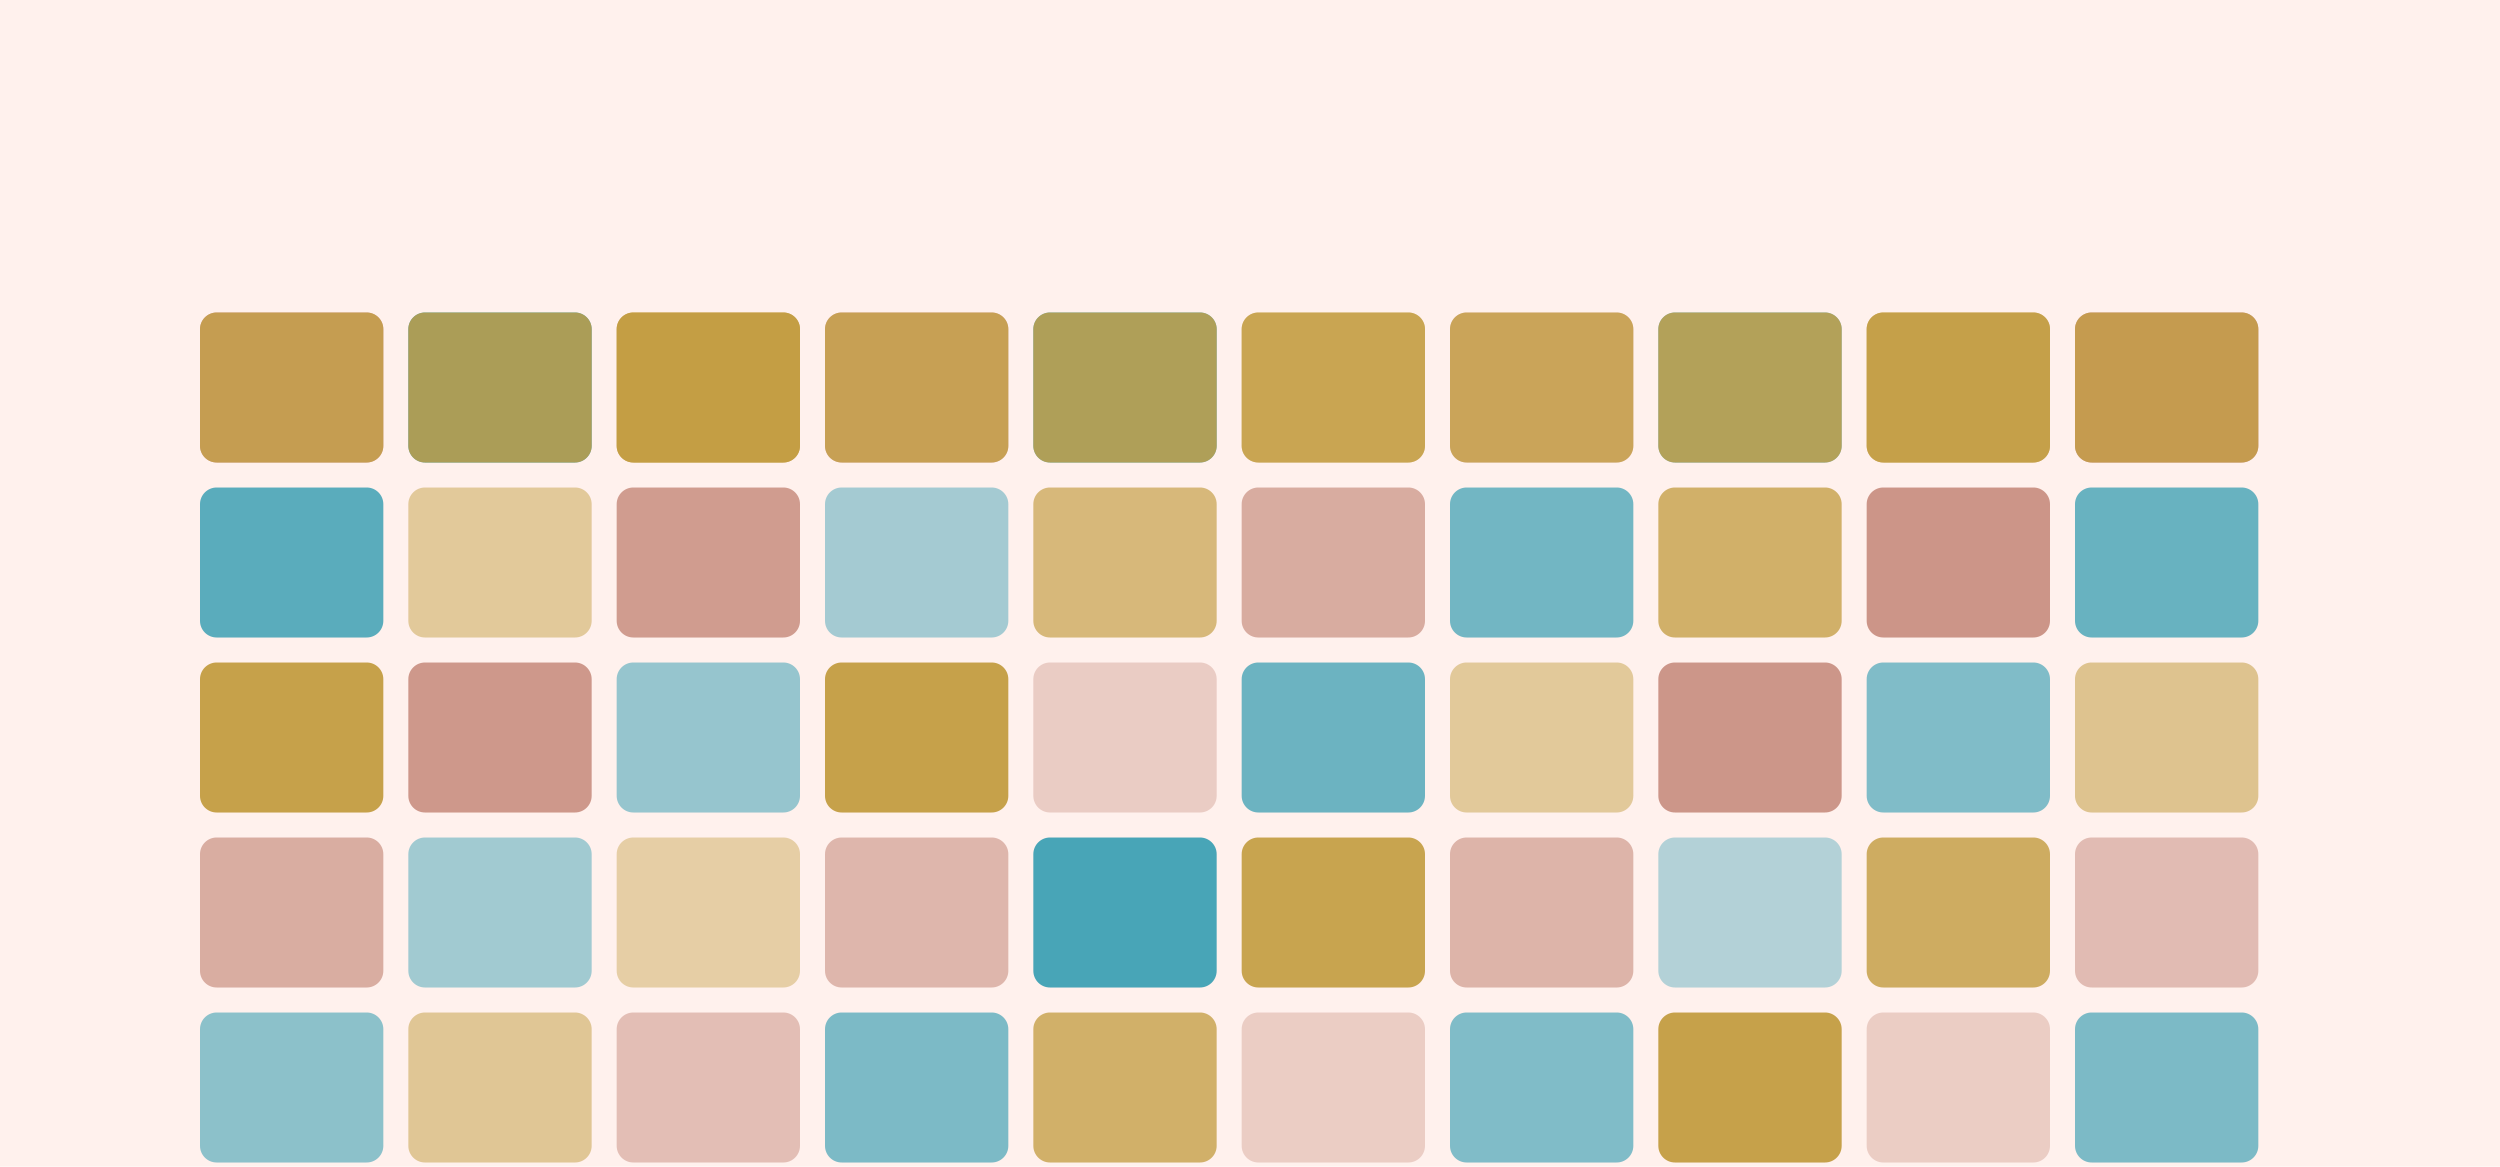
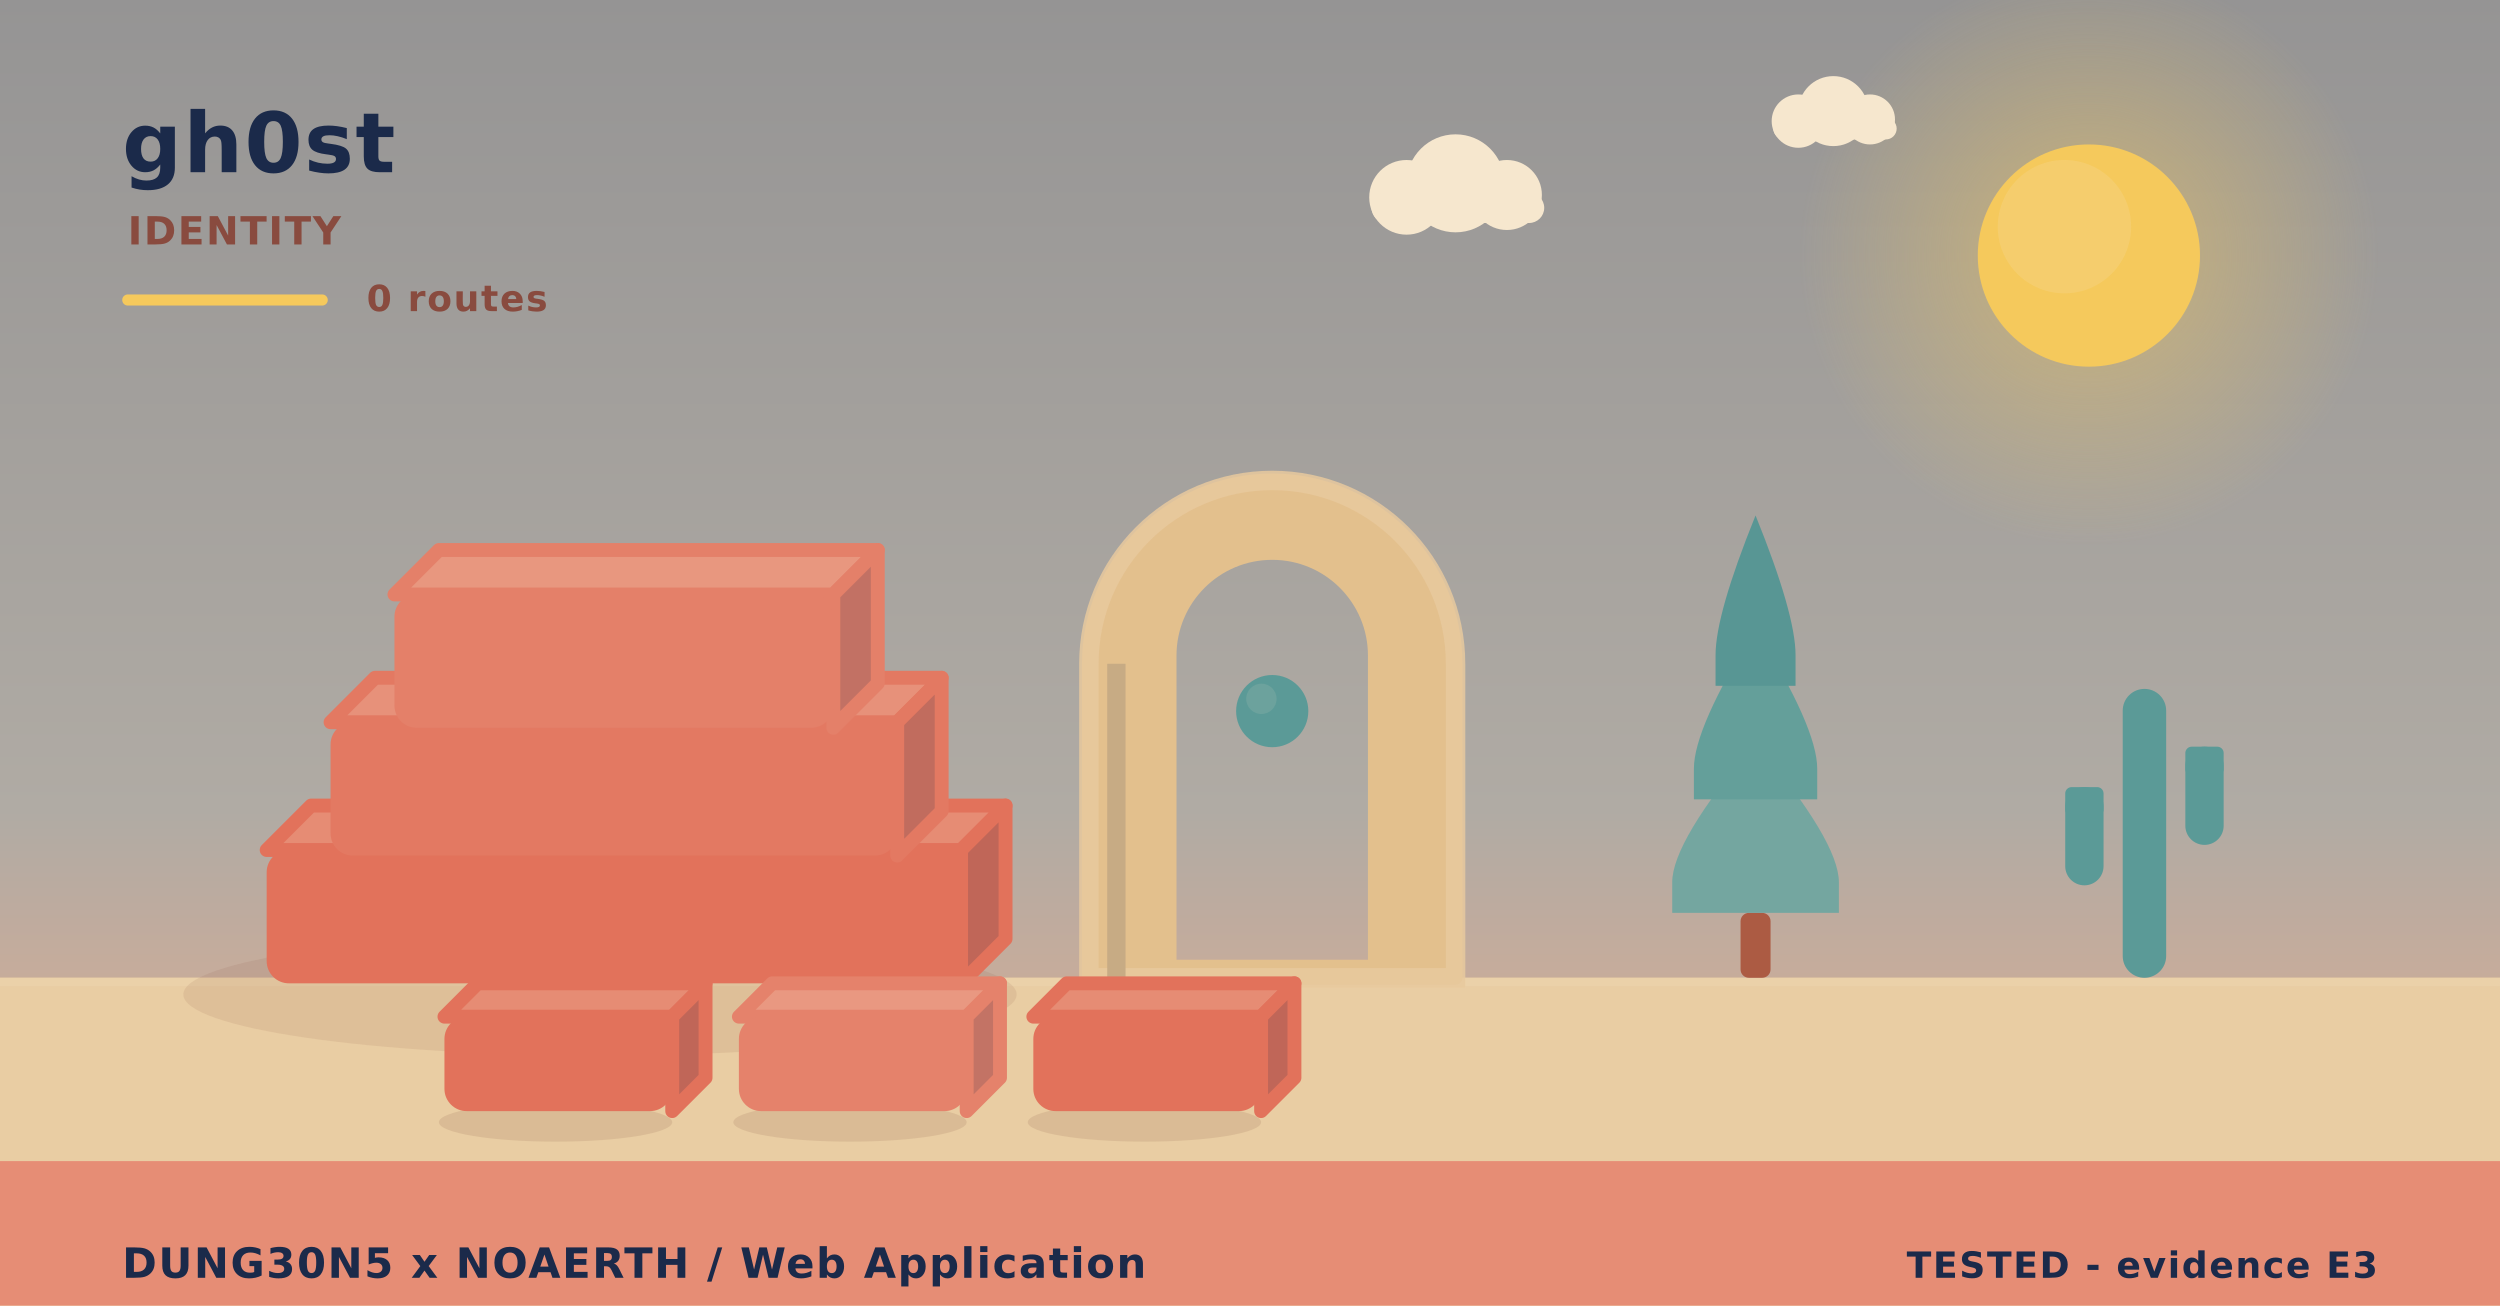
- <svg xmlns="http://www.w3.org/2000/svg" viewBox="0 0 1200 560" width="1200" height="560" role="img" aria-label="gh0st hero">
-   <rect width="1200" height="560" fill="#fff1ed" />
-   <defs>
-     <linearGradient id="gh" x1="0" y1="0" x2="1" y2="1">
-       <stop offset="0%" stop-color="#c78c7e" />
-       <stop offset="100%" stop-color="#389eb2" />
-     </linearGradient>
-   </defs>
-   <rect x="96.00" y="150.00" width="88.00" height="72.00" rx="8.00" fill="#c78c7e" opacity="0.76" />
-   <rect x="196.00" y="150.00" width="88.00" height="72.00" rx="8.00" fill="#389eb2" opacity="0.89" />
-   <rect x="296.00" y="150.00" width="88.00" height="72.00" rx="8.00" fill="#c29b3e" opacity="0.84" />
-   <rect x="396.00" y="150.00" width="88.00" height="72.00" rx="8.00" fill="#c78c7e" opacity="0.61" />
-   <rect x="496.00" y="150.00" width="88.00" height="72.00" rx="8.00" fill="#389eb2" opacity="0.78" />
-   <rect x="596.00" y="150.00" width="88.00" height="72.00" rx="8.00" fill="#c29b3e" opacity="0.44" />
-   <rect x="696.00" y="150.00" width="88.00" height="72.00" rx="8.00" fill="#c78c7e" opacity="0.39" />
-   <rect x="796.00" y="150.00" width="88.00" height="72.00" rx="8.00" fill="#389eb2" opacity="0.68" />
-   <rect x="896.00" y="150.00" width="88.00" height="72.00" rx="8.00" fill="#c29b3e" opacity="0.71" />
-   <rect x="996.00" y="150.00" width="88.00" height="72.00" rx="8.00" fill="#c78c7e" opacity="0.83" />
-   <rect x="96.00" y="234.00" width="88.00" height="72.00" rx="8.00" fill="#389eb2" opacity="0.83" />
-   <rect x="196.00" y="234.00" width="88.00" height="72.00" rx="8.00" fill="#c29b3e" opacity="0.47" />
-   <rect x="296.00" y="234.00" width="88.00" height="72.00" rx="8.00" fill="#c78c7e" opacity="0.84" />
-   <rect x="396.00" y="234.00" width="88.00" height="72.00" rx="8.00" fill="#389eb2" opacity="0.46" />
-   <rect x="496.00" y="234.00" width="88.00" height="72.00" rx="8.00" fill="#c29b3e" opacity="0.66" />
-   <rect x="596.00" y="234.00" width="88.00" height="72.00" rx="8.00" fill="#c78c7e" opacity="0.69" />
-   <rect x="696.00" y="234.00" width="88.00" height="72.00" rx="8.00" fill="#389eb2" opacity="0.71" />
-   <rect x="796.00" y="234.00" width="88.00" height="72.00" rx="8.00" fill="#c29b3e" opacity="0.75" />
-   <rect x="896.00" y="234.00" width="88.00" height="72.00" rx="8.00" fill="#c78c7e" opacity="0.91" />
-   <rect x="996.00" y="234.00" width="88.00" height="72.00" rx="8.00" fill="#389eb2" opacity="0.76" />
-   <rect x="96.00" y="318.00" width="88.00" height="72.00" rx="8.00" fill="#c29b3e" opacity="0.93" />
-   <rect x="196.00" y="318.00" width="88.00" height="72.00" rx="8.00" fill="#c78c7e" opacity="0.88" />
-   <rect x="296.00" y="318.00" width="88.00" height="72.00" rx="8.00" fill="#389eb2" opacity="0.53" />
-   <rect x="396.00" y="318.00" width="88.00" height="72.00" rx="8.00" fill="#c29b3e" opacity="0.93" />
-   <rect x="496.00" y="318.00" width="88.00" height="72.00" rx="8.00" fill="#c78c7e" opacity="0.37" />
-   <rect x="596.00" y="318.00" width="88.00" height="72.00" rx="8.00" fill="#389eb2" opacity="0.74" />
-   <rect x="696.00" y="318.00" width="88.00" height="72.00" rx="8.00" fill="#c29b3e" opacity="0.47" />
-   <rect x="796.00" y="318.00" width="88.00" height="72.00" rx="8.00" fill="#c78c7e" opacity="0.90" />
-   <rect x="896.00" y="318.00" width="88.00" height="72.00" rx="8.00" fill="#389eb2" opacity="0.64" />
-   <rect x="996.00" y="318.00" width="88.00" height="72.00" rx="8.00" fill="#c29b3e" opacity="0.54" />
-   <rect x="96.00" y="402.00" width="88.00" height="72.00" rx="8.00" fill="#c78c7e" opacity="0.68" />
-   <rect x="196.00" y="402.00" width="88.00" height="72.00" rx="8.00" fill="#389eb2" opacity="0.47" />
-   <rect x="296.00" y="402.00" width="88.00" height="72.00" rx="8.00" fill="#c29b3e" opacity="0.41" />
-   <rect x="396.00" y="402.00" width="88.00" height="72.00" rx="8.00" fill="#c78c7e" opacity="0.58" />
-   <rect x="496.00" y="402.00" width="88.00" height="72.00" rx="8.00" fill="#389eb2" opacity="0.92" />
-   <rect x="596.00" y="402.00" width="88.00" height="72.00" rx="8.00" fill="#c29b3e" opacity="0.90" />
-   <rect x="696.00" y="402.00" width="88.00" height="72.00" rx="8.00" fill="#c78c7e" opacity="0.61" />
-   <rect x="796.00" y="402.00" width="88.00" height="72.00" rx="8.00" fill="#389eb2" opacity="0.38" />
-   <rect x="896.00" y="402.00" width="88.00" height="72.00" rx="8.00" fill="#c29b3e" opacity="0.80" />
-   <rect x="996.00" y="402.00" width="88.00" height="72.00" rx="8.00" fill="#c78c7e" opacity="0.53" />
-   <rect x="96.00" y="486.00" width="88.00" height="72.00" rx="8.00" fill="#389eb2" opacity="0.58" />
-   <rect x="196.00" y="486.00" width="88.00" height="72.00" rx="8.00" fill="#c29b3e" opacity="0.50" />
-   <rect x="296.00" y="486.00" width="88.00" height="72.00" rx="8.00" fill="#c78c7e" opacity="0.50" />
-   <rect x="396.00" y="486.00" width="88.00" height="72.00" rx="8.00" fill="#389eb2" opacity="0.66" />
-   <rect x="496.00" y="486.00" width="88.00" height="72.00" rx="8.00" fill="#c29b3e" opacity="0.75" />
-   <rect x="596.00" y="486.00" width="88.00" height="72.00" rx="8.00" fill="#c78c7e" opacity="0.36" />
-   <rect x="696.00" y="486.00" width="88.00" height="72.00" rx="8.00" fill="#389eb2" opacity="0.64" />
-   <rect x="796.00" y="486.00" width="88.00" height="72.00" rx="8.00" fill="#c29b3e" opacity="0.93" />
-   <rect x="896.00" y="486.00" width="88.00" height="72.00" rx="8.00" fill="#c78c7e" opacity="0.36" />
-   <rect x="996.00" y="486.00" width="88.00" height="72.00" rx="8.00" fill="#389eb2" opacity="0.66" />
+ <svg xmlns="http://www.w3.org/2000/svg" width="900" height="470" viewBox="0 0 900 470" role="img" aria-label="gh0st - identity">
+   <linearGradient id="skyh" x1="0" y1="0" x2="0" y2="1">
+     <stop offset="0" stop-color="#959494" />
+     <stop offset="0.62" stop-color="#b0aba4" />
+     <stop offset="1" stop-color="#f3ad8a" />
+   </linearGradient>
+   <rect width="900" height="470" fill="url(#skyh)" />
+   <radialGradient id="sunh">
+     <stop offset="0.35" stop-color="#f5c95c" stop-opacity="0.34" />
+     <stop offset="1" stop-color="#f5c95c" stop-opacity="0" />
+   </radialGradient>
+   <circle cx="752" cy="92" r="104" fill="url(#sunh)" />
+   <circle cx="752" cy="92" r="40" fill="#f5c95c" />
+   <circle cx="743.2" cy="81.6" r="24" fill="#f5d27e" opacity="0.5" />
  <g>
-     <rect x="96.00" y="150.00" width="88.00" height="72.00" rx="8.00" fill="#c29b3e" opacity="0.80" />
-     <animate attributeName="opacity" values="0.25;1.0;0.25" dur="8.533s" begin="4.71s" repeatCount="indefinite" />
+     <circle cx="524" cy="66" r="17.64" fill="#f6e7ce" />
+     <circle cx="506.36" cy="71.04" r="13.44" fill="#f6e7ce" />
+     <circle cx="542.48" cy="70.2" r="12.6" fill="#f6e7ce" />
+     <rect x="493.76" y="69.36" width="62.16" height="10.92" rx="5.46" fill="#f6e7ce" />
+     <animateTransform attributeName="transform" type="translate" values="0 0;24 0;0 0" dur="36s" begin="0s" repeatCount="indefinite" />
  </g>
  <g>
-     <rect x="196.00" y="150.00" width="88.00" height="72.00" rx="8.00" fill="#c29b3e" opacity="0.80" />
-     <animate attributeName="opacity" values="0.25;1.0;0.25" dur="8.533s" begin="5.03s" repeatCount="indefinite" />
+     <circle cx="660" cy="40" r="12.6" fill="#f6e7ce" />
+     <circle cx="647.4" cy="43.6" r="9.6" fill="#f6e7ce" />
+     <circle cx="673.2" cy="43" r="9" fill="#f6e7ce" />
+     <rect x="638.4" y="42.4" width="44.4" height="7.8" rx="3.9" fill="#f6e7ce" />
+     <animateTransform attributeName="transform" type="translate" values="0 0;-18 0;0 0" dur="46s" begin="3s" repeatCount="indefinite" />
+   </g>
+   <rect x="0" y="352" width="900" height="118" fill="#e9cda3" />
+   <rect x="0" y="352" width="900" height="3" fill="#ebd1a9" />
+   <text x="44" y="62" font-family="Verdana,DejaVu Sans,sans-serif" font-size="30" font-weight="700" letter-spacing="0.6" fill="#1b2a4a" text-anchor="start">gh0st</text>
+   <text x="46" y="88" font-family="Verdana,DejaVu Sans,sans-serif" font-size="14" font-weight="700" letter-spacing="0.6" fill="#894b3f" text-anchor="start">IDENTITY</text>
+   <rect x="44" y="106" width="74" height="4" rx="2" fill="#f5c95c" />
+   <text x="132" y="112" font-family="Verdana,DejaVu Sans,sans-serif" font-size="13" font-weight="700" letter-spacing="0.6" fill="#894b3f" text-anchor="start">0 routes</text>
+   <ellipse cx="216" cy="358" rx="150" ry="22" fill="rgba(138,90,68,0.11)" />
+   <g>
+     <path d="M96,306 L346,306 L362,290 L112,290 Z" fill="#e68c74" stroke="#e2725b" stroke-width="5" stroke-linejoin="round" />
+     <path d="M346,306 L362,290 L362,338 L346,354 Z" fill="#c06658" stroke="#e2725b" stroke-width="5" stroke-linejoin="round" />
+     <rect x="96" y="306" width="250" height="48" rx="8" fill="#e2725b" />
+     <animateTransform attributeName="transform" type="translate" values="0 10;0 0" dur="0.9s" begin="0s" fill="freeze" />
  </g>
  <g>
-     <rect x="296.00" y="150.00" width="88.00" height="72.00" rx="8.00" fill="#c29b3e" opacity="0.80" />
-     <animate attributeName="opacity" values="0.25;1.0;0.25" dur="8.533s" begin="5.35s" repeatCount="indefinite" />
+     <path d="M119,260 L323,260 L339,244 L135,244 Z" fill="#e7917a" stroke="#e37962" stroke-width="5" stroke-linejoin="round" />
+     <path d="M323,260 L339,244 L339,292 L323,308 Z" fill="#c16c5e" stroke="#e37962" stroke-width="5" stroke-linejoin="round" />
+     <rect x="119" y="260" width="204" height="48" rx="8" fill="#e37962" />
+     <animateTransform attributeName="transform" type="translate" values="0 10;0 0" dur="0.9s" begin="0.28s" fill="freeze" />
  </g>
  <g>
-     <rect x="396.00" y="150.00" width="88.00" height="72.00" rx="8.00" fill="#c29b3e" opacity="0.80" />
-     <animate attributeName="opacity" values="0.25;1.0;0.25" dur="8.533s" begin="5.67s" repeatCount="indefinite" />
+     <path d="M142,214 L300,214 L316,198 L158,198 Z" fill="#e8977f" stroke="#e48069" stroke-width="5" stroke-linejoin="round" />
+     <path d="M300,214 L316,198 L316,246 L300,262 Z" fill="#c27164" stroke="#e48069" stroke-width="5" stroke-linejoin="round" />
+     <rect x="142" y="214" width="158" height="48" rx="8" fill="#e48069" />
+     <animateTransform attributeName="transform" type="translate" values="0 10;0 0" dur="0.9s" begin="0.56s" fill="freeze" />
  </g>
+   <path d="M392,352 L392,238.96 A66,66 0 0 1 524,238.96 L524,352 Z M421.04,348 L421.04,236 A36.96,36.96 0 0 1 494.96,236 L494.96,348 Z" fill="#e3c08d" fill-rule="evenodd" stroke="#e3c08d" stroke-width="5" stroke-linejoin="round" />
+   <path d="M392,352 L392,238.96 A66,66 0 0 1 524,238.96 L524,352 Z" fill="none" stroke="#e8c99d" stroke-width="7" stroke-linecap="round" opacity="0.85" />
+   <rect x="398.6" y="238.96" width="6.6" height="113.04" fill="#c7ab84" />
  <g>
-     <rect x="496.00" y="150.00" width="88.00" height="72.00" rx="8.00" fill="#c29b3e" opacity="0.80" />
-     <animate attributeName="opacity" values="0.25;1.0;0.25" dur="8.533s" begin="5.99s" repeatCount="indefinite" />
+     <circle cx="458" cy="256" r="13" fill="#5b9a97" />
+     <circle cx="454.1" cy="251.58" r="5.46" fill="#7aa9a2" opacity="0.55" />
+     <animate attributeName="opacity" values="0.78;1;0.78" dur="5.2s" begin="0s" repeatCount="indefinite" />
  </g>
+   <rect x="626.6" y="328.64" width="10.8" height="23.36" rx="3" fill="#ac5b43" />
+   <path d="M632,267.32 Q602,302.89 602,317.6 Q602,328.64 602,328.64 L662,328.64 Q662,328.64 662,317.6 Q662,302.89 632,267.32 Z" fill="#74a6a0" />
+   <path d="M632,226.44 Q609.8,262.01 609.8,276.72 Q609.8,287.76 609.8,287.76 L654.2,287.76 Q654.2,287.76 654.2,276.72 Q654.2,262.01 632,226.44 Z" fill="#649f9a" />
+   <path d="M632,185.56 Q617.6,221.13 617.6,235.84 Q617.6,246.88 617.6,246.88 L646.4,246.88 Q646.4,246.88 646.4,235.84 Q646.4,221.13 632,185.56 Z" fill="#589694" />
+   <rect x="764.18" y="248" width="15.64" height="104" rx="7.82" fill="#5b9a97" />
+   <rect x="743.48" y="283.36" width="13.8" height="35.36" rx="6.9" fill="#5b9a97" />
+   <rect x="743.48" y="283.36" width="13.8" height="10.4" rx="2.3" fill="#5b9a97" />
+   <rect x="786.72" y="268.8" width="13.8" height="35.36" rx="6.9" fill="#5b9a97" />
+   <rect x="786.72" y="268.8" width="13.8" height="10.4" rx="2.3" fill="#5b9a97" />
+   <ellipse cx="200" cy="404" rx="42" ry="7" fill="rgba(138,90,68,0.15)" />
  <g>
-     <rect x="596.00" y="150.00" width="88.00" height="72.00" rx="8.00" fill="#c29b3e" opacity="0.80" />
-     <animate attributeName="opacity" values="0.25;1.0;0.25" dur="8.533s" begin="6.31s" repeatCount="indefinite" />
+     <path d="M160,366 L242,366 L254,354 L172,354 Z" fill="#e68c74" stroke="#e2725b" stroke-width="5" stroke-linejoin="round" />
+     <path d="M242,366 L254,354 L254,388 L242,400 Z" fill="#c06658" stroke="#e2725b" stroke-width="5" stroke-linejoin="round" />
+     <rect x="160" y="366" width="82" height="34" rx="8" fill="#e2725b" />
+     <animateTransform attributeName="transform" type="translate" values="0 10;0 0" dur="0.7s" begin="0.8s" fill="freeze" />
  </g>
+   <ellipse cx="306" cy="404" rx="42" ry="7" fill="rgba(138,90,68,0.15)" />
  <g>
-     <rect x="696.00" y="150.00" width="88.00" height="72.00" rx="8.00" fill="#c29b3e" opacity="0.80" />
-     <animate attributeName="opacity" values="0.25;1.0;0.25" dur="8.533s" begin="6.63s" repeatCount="indefinite" />
+     <path d="M266,366 L348,366 L360,354 L278,354 Z" fill="#e99881" stroke="#e5826b" stroke-width="5" stroke-linejoin="round" />
+     <path d="M348,366 L360,354 L360,388 L348,400 Z" fill="#c37365" stroke="#e5826b" stroke-width="5" stroke-linejoin="round" />
+     <rect x="266" y="366" width="82" height="34" rx="8" fill="#e5826b" />
+     <animateTransform attributeName="transform" type="translate" values="0 10;0 0" dur="0.7s" begin="0.95s" fill="freeze" />
  </g>
+   <ellipse cx="412" cy="404" rx="42" ry="7" fill="rgba(138,90,68,0.15)" />
  <g>
-     <rect x="796.00" y="150.00" width="88.00" height="72.00" rx="8.00" fill="#c29b3e" opacity="0.80" />
-     <animate attributeName="opacity" values="0.25;1.0;0.25" dur="8.533s" begin="6.95s" repeatCount="indefinite" />
+     <path d="M372,366 L454,366 L466,354 L384,354 Z" fill="#e68c74" stroke="#e2725b" stroke-width="5" stroke-linejoin="round" />
+     <path d="M454,366 L466,354 L466,388 L454,400 Z" fill="#c06658" stroke="#e2725b" stroke-width="5" stroke-linejoin="round" />
+     <rect x="372" y="366" width="82" height="34" rx="8" fill="#e2725b" />
+     <animateTransform attributeName="transform" type="translate" values="0 10;0 0" dur="0.7s" begin="1.1s" fill="freeze" />
  </g>
-   <g>
-     <rect x="896.00" y="150.00" width="88.00" height="72.00" rx="8.00" fill="#c29b3e" opacity="0.80" />
-     <animate attributeName="opacity" values="0.25;1.0;0.25" dur="8.533s" begin="7.27s" repeatCount="indefinite" />
-   </g>
-   <g>
-     <rect x="996.00" y="150.00" width="88.00" height="72.00" rx="8.00" fill="#c29b3e" opacity="0.80" />
-     <animate attributeName="opacity" values="0.25;1.0;0.25" dur="8.533s" begin="7.59s" repeatCount="indefinite" />
-   </g>
+   <rect x="0" y="418" width="900" height="52" rx="0" fill="#e68972" opacity="0.94" />
+   <text x="44" y="460" font-family="Verdana,DejaVu Sans,sans-serif" font-size="15" font-weight="700" letter-spacing="0.6" fill="#1b2a4a" text-anchor="start">DUNG30N5 x NOAERTH  /  Web Application</text>
+   <text x="856" y="460" font-family="Verdana,DejaVu Sans,sans-serif" font-size="13" font-weight="700" letter-spacing="0.6" fill="#1b2a4a" text-anchor="end">TESTED  -  evidence E3</text>
</svg>
